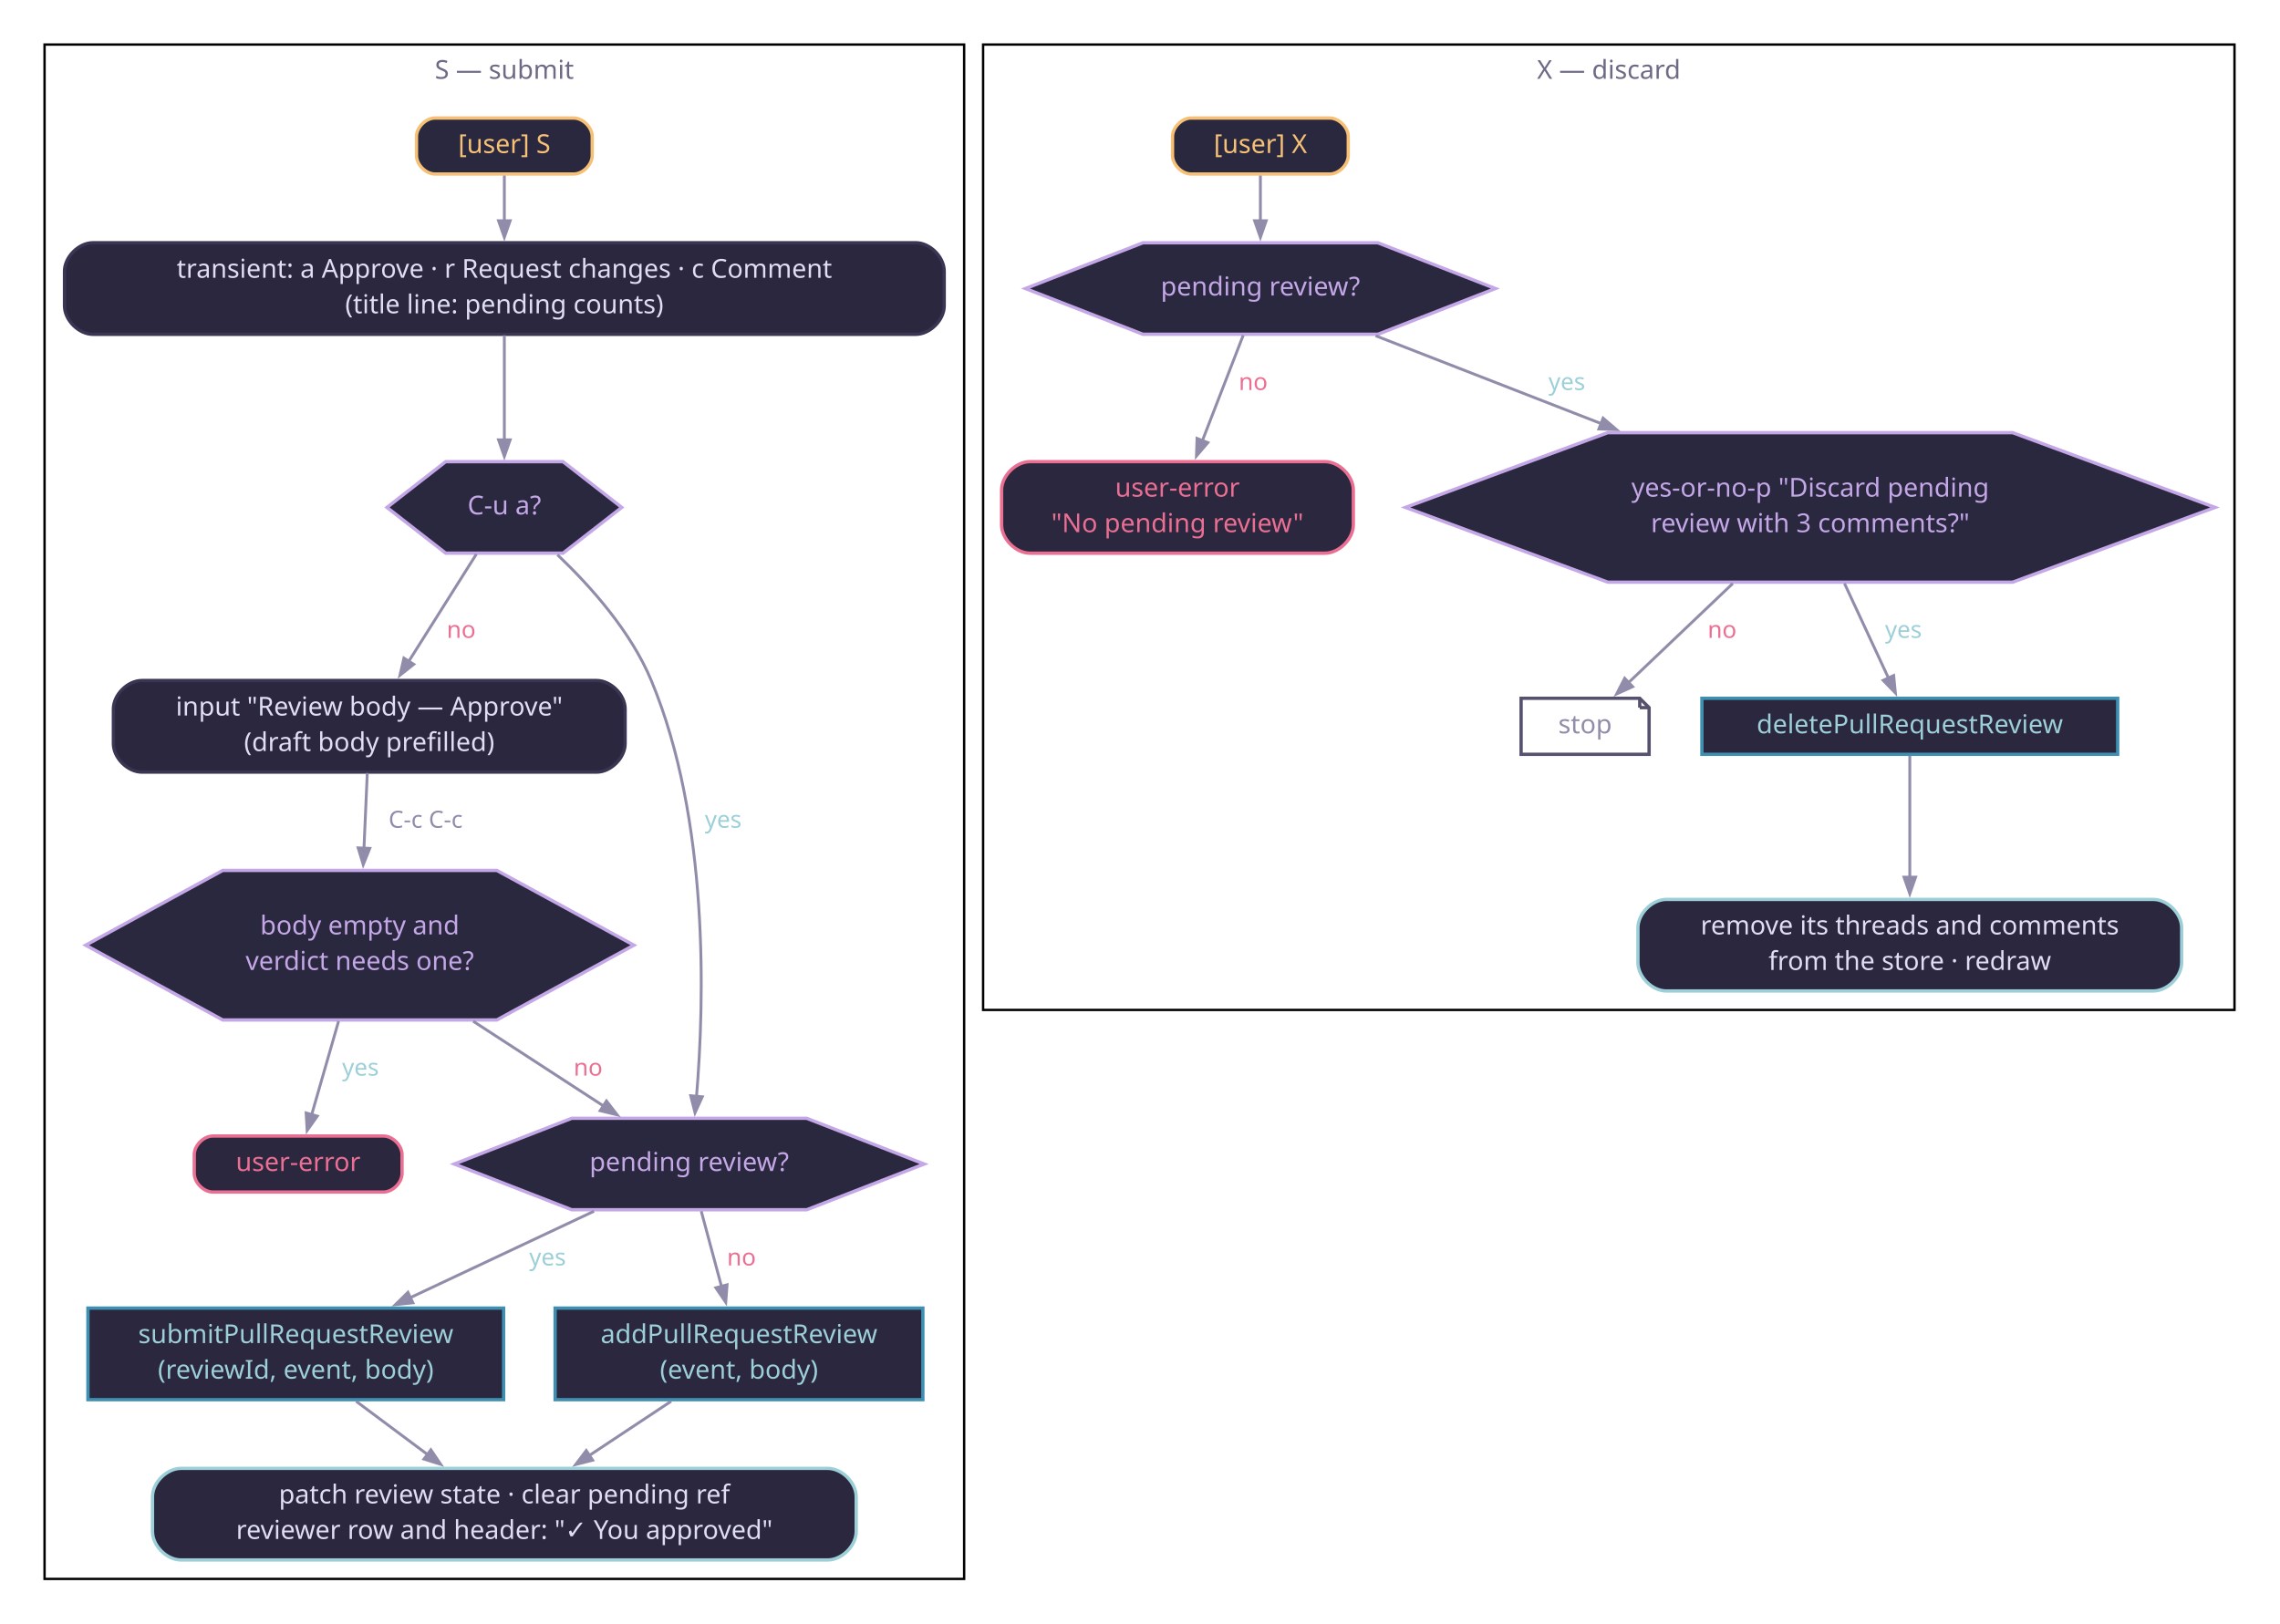
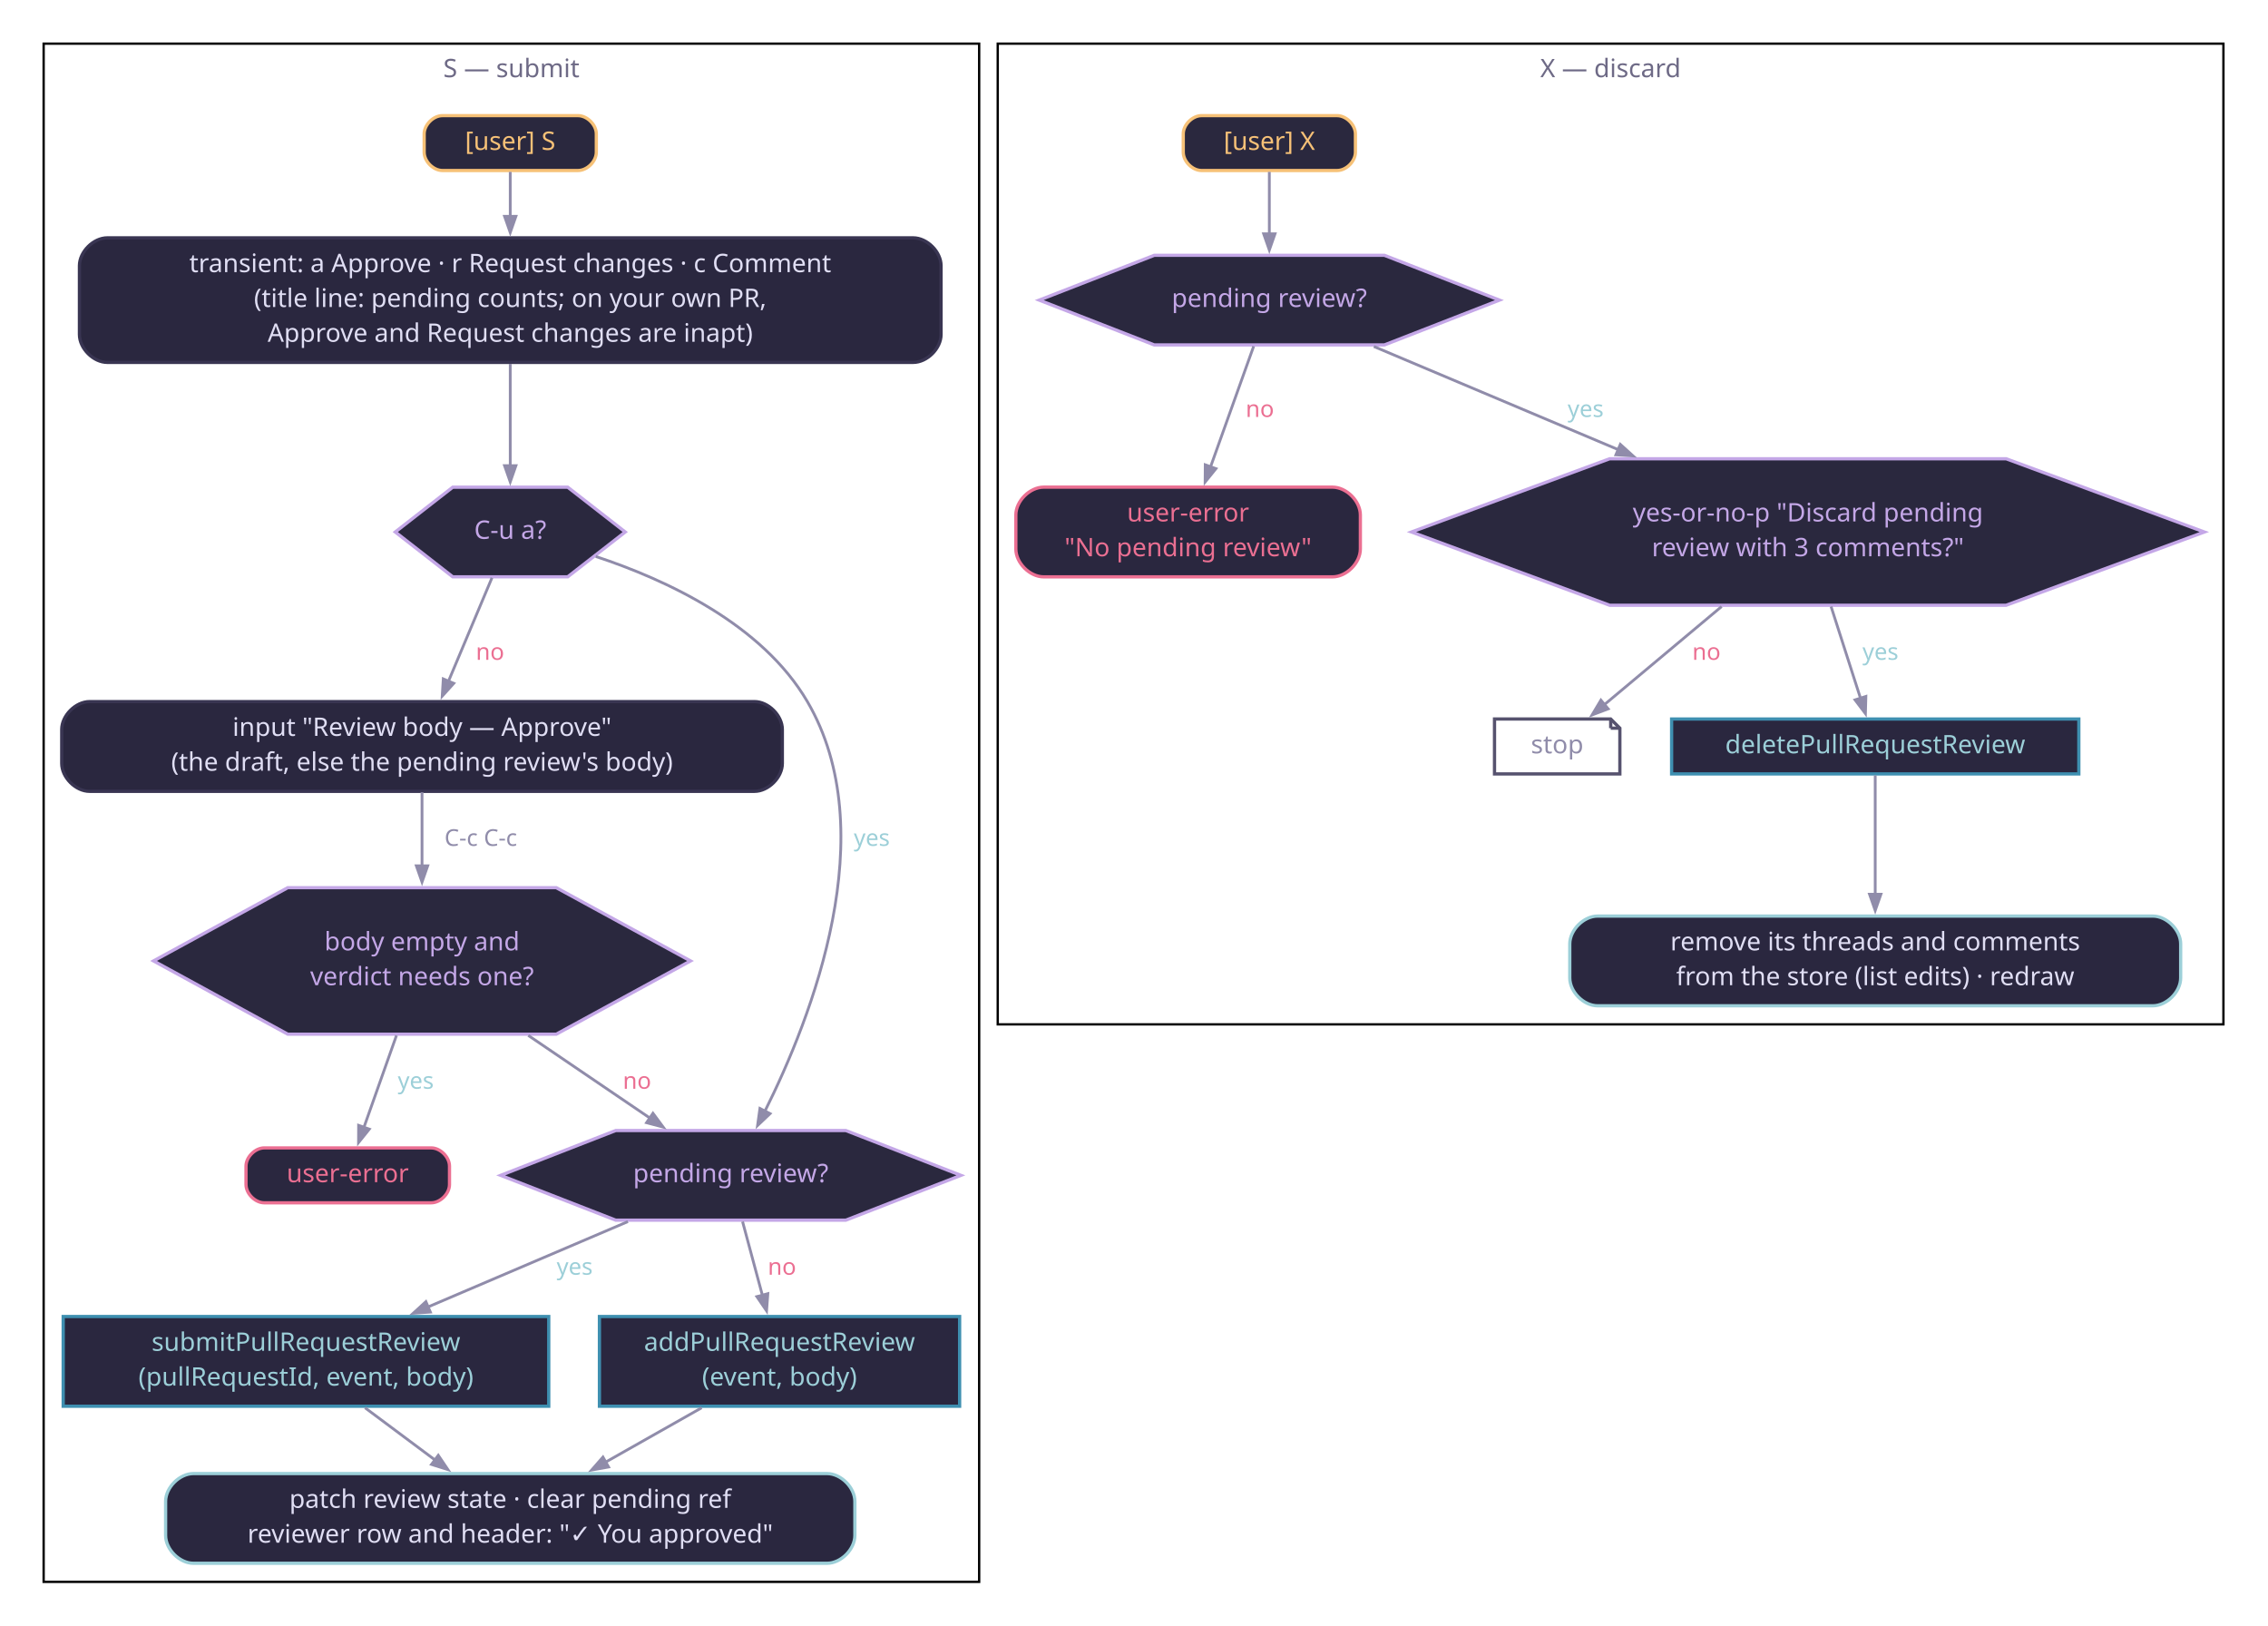
- <svg xmlns="http://www.w3.org/2000/svg" width="962pt" height="685pt" viewBox="0.00 0.00 962.00 685.00">
-   <g id="F09-graph0" class="graph" transform="scale(1 1) rotate(0) translate(10.8 674.3)">
+ <svg xmlns="http://www.w3.org/2000/svg" width="977pt" height="700pt" viewBox="0.00 0.00 977.00 700.00">
+   <g id="F09-graph0" class="graph" transform="scale(1 1) rotate(0) translate(10.8 689.3)">
    <g id="F09-clust1" class="cluster">
-       <polygon fill="none" stroke="black" points="8,-8 8,-655.5 396,-655.5 396,-8 8,-8" />
-       <text xml:space="preserve" text-anchor="middle" x="202" y="-641.05" font-family="JetBrains Mono" font-size="11.00" fill="#6e6a86">S — submit</text>
+       <polygon fill="none" stroke="black" points="8,-8 8,-670.5 411,-670.5 411,-8 8,-8" />
+       <text xml:space="preserve" text-anchor="middle" x="209.5" y="-656.05" font-family="JetBrains Mono" font-size="11.00" fill="#6e6a86">S — submit</text>
    </g>
    <g id="F09-clust2" class="cluster">
-       <polygon fill="none" stroke="black" points="404,-248.11 404,-655.5 932,-655.5 932,-248.11 404,-248.11" />
-       <text xml:space="preserve" text-anchor="middle" x="668" y="-641.05" font-family="JetBrains Mono" font-size="11.00" fill="#6e6a86">X — discard</text>
+       <polygon fill="none" stroke="black" points="419,-248.11 419,-670.5 947,-670.5 947,-248.11 419,-248.11" />
+       <text xml:space="preserve" text-anchor="middle" x="683" y="-656.05" font-family="JetBrains Mono" font-size="11.00" fill="#6e6a86">X — discard</text>
    </g>
    <g id="F09-node1" class="node user">
-       <path fill="#2a283e" stroke="#f6c177" stroke-width="1.4" d="M231.2,-624.5C231.2,-624.5 172.8,-624.5 172.8,-624.5 168.86,-624.5 164.92,-620.56 164.92,-616.62 164.92,-616.62 164.92,-608.74 164.92,-608.74 164.92,-604.8 168.86,-600.86 172.8,-600.86 172.8,-600.86 231.2,-600.86 231.2,-600.86 235.14,-600.86 239.08,-604.8 239.08,-608.74 239.08,-608.74 239.08,-616.62 239.08,-616.62 239.08,-620.56 235.14,-624.5 231.2,-624.5" />
-       <text xml:space="preserve" text-anchor="middle" x="202" y="-609.73" font-family="JetBrains Mono" font-size="11.00" fill="#f6c177">[user] S</text>
+       <path fill="#2a283e" stroke="#f6c177" stroke-width="1.4" d="M238.2,-639.5C238.2,-639.5 179.8,-639.5 179.8,-639.5 175.86,-639.5 171.92,-635.56 171.92,-631.62 171.92,-631.62 171.92,-623.74 171.92,-623.74 171.92,-619.8 175.86,-615.86 179.8,-615.86 179.8,-615.86 238.2,-615.86 238.2,-615.86 242.14,-615.86 246.08,-619.8 246.08,-623.74 246.08,-623.74 246.08,-631.62 246.08,-631.62 246.08,-635.56 242.14,-639.5 238.2,-639.5" />
+       <text xml:space="preserve" text-anchor="middle" x="209" y="-624.73" font-family="JetBrains Mono" font-size="11.00" fill="#f6c177">[user] S</text>
    </g>
    <g id="F09-node2" class="node act">
-       <path fill="#2a273f" stroke="#393552" stroke-width="1.4" d="M375.58,-571.86C375.58,-571.86 28.42,-571.86 28.42,-571.86 22.42,-571.86 16.42,-565.86 16.42,-559.86 16.42,-559.86 16.42,-545.22 16.42,-545.22 16.42,-539.22 22.42,-533.22 28.42,-533.22 28.42,-533.22 375.58,-533.22 375.58,-533.22 381.58,-533.22 387.58,-539.22 387.58,-545.22 387.58,-545.22 387.58,-559.86 387.58,-559.86 387.58,-565.86 381.58,-571.86 375.58,-571.86" />
-       <text xml:space="preserve" text-anchor="middle" x="202" y="-557.09" font-family="JetBrains Mono" font-size="11.00" fill="#e0def4">transient: a Approve · r Request changes · c Comment</text>
-       <text xml:space="preserve" text-anchor="middle" x="202" y="-542.09" font-family="JetBrains Mono" font-size="11.00" fill="#e0def4">(title line: pending counts)</text>
+       <path fill="#2a273f" stroke="#393552" stroke-width="1.4" d="M382.58,-586.86C382.58,-586.86 35.42,-586.86 35.42,-586.86 29.42,-586.86 23.42,-580.86 23.42,-574.86 23.42,-574.86 23.42,-545.22 23.42,-545.22 23.42,-539.22 29.42,-533.22 35.42,-533.22 35.42,-533.22 382.58,-533.22 382.58,-533.22 388.58,-533.22 394.58,-539.22 394.58,-545.22 394.58,-545.22 394.58,-574.86 394.58,-574.86 394.58,-580.86 388.58,-586.86 382.58,-586.86" />
+       <text xml:space="preserve" text-anchor="middle" x="209" y="-572.09" font-family="JetBrains Mono" font-size="11.00" fill="#e0def4">transient: a Approve · r Request changes · c Comment</text>
+       <text xml:space="preserve" text-anchor="middle" x="209" y="-557.09" font-family="JetBrains Mono" font-size="11.00" fill="#e0def4">(title line: pending counts; on your own PR,</text>
+       <text xml:space="preserve" text-anchor="middle" x="209" y="-542.09" font-family="JetBrains Mono" font-size="11.00" fill="#e0def4">Approve and Request changes are inapt)</text>
    </g>
    <g id="F09-edge1" class="edge">
-       <path fill="none" stroke="#908caa" stroke-width="1.2" d="M202,-600.2C202,-594.61 202,-587.64 202,-580.8" />
-       <polygon fill="#908caa" stroke="#908caa" stroke-width="1.2" points="204.45,-581.14 202,-574.14 199.55,-581.14 204.45,-581.14" />
+       <path fill="none" stroke="#908caa" stroke-width="1.2" d="M209,-615.25C209,-609.82 209,-603.02 209,-596.08" />
+       <polygon fill="#908caa" stroke="#908caa" stroke-width="1.2" points="211.45,-596.14 209,-589.14 206.55,-596.14 211.45,-596.14" />
    </g>
    <g id="F09-node3" class="node dec">
-       <polygon fill="#2a283e" stroke="#c4a7e7" stroke-width="1.4" points="251.53,-460.17 226.76,-479.47 177.24,-479.47 152.47,-460.17 177.24,-440.87 226.76,-440.87 251.53,-460.17" />
-       <text xml:space="preserve" text-anchor="middle" x="202" y="-457.22" font-family="JetBrains Mono" font-size="11.00" fill="#c4a7e7">C-u a?</text>
+       <polygon fill="#2a283e" stroke="#c4a7e7" stroke-width="1.4" points="258.53,-460.17 233.76,-479.47 184.24,-479.47 159.47,-460.17 184.24,-440.87 233.76,-440.87 258.53,-460.17" />
+       <text xml:space="preserve" text-anchor="middle" x="209" y="-457.22" font-family="JetBrains Mono" font-size="11.00" fill="#c4a7e7">C-u a?</text>
    </g>
    <g id="F09-edge2" class="edge">
-       <path fill="none" stroke="#908caa" stroke-width="1.2" d="M202,-532.82C202,-519.97 202,-502.73 202,-488.37" />
-       <polygon fill="#908caa" stroke="#908caa" stroke-width="1.2" points="204.45,-488.69 202,-481.69 199.55,-488.69 204.45,-488.69" />
+       <path fill="none" stroke="#908caa" stroke-width="1.2" d="M209,-532.56C209,-518.9 209,-502.27 209,-488.5" />
+       <polygon fill="#908caa" stroke="#908caa" stroke-width="1.2" points="211.45,-488.74 209,-481.74 206.55,-488.74 211.45,-488.74" />
    </g>
    <g id="F09-node4" class="node act">
-       <path fill="#2a273f" stroke="#393552" stroke-width="1.4" d="M240.95,-387.12C240.95,-387.12 49.05,-387.12 49.05,-387.12 43.05,-387.12 37.05,-381.12 37.05,-375.12 37.05,-375.12 37.05,-360.48 37.05,-360.48 37.05,-354.48 43.05,-348.48 49.05,-348.48 49.05,-348.48 240.95,-348.48 240.95,-348.48 246.95,-348.48 252.95,-354.48 252.95,-360.48 252.95,-360.48 252.95,-375.12 252.95,-375.12 252.95,-381.12 246.95,-387.12 240.95,-387.12" />
-       <text xml:space="preserve" text-anchor="middle" x="145" y="-372.35" font-family="JetBrains Mono" font-size="11.00" fill="#e0def4">input "Review body — Approve"</text>
-       <text xml:space="preserve" text-anchor="middle" x="145" y="-357.35" font-family="JetBrains Mono" font-size="11.00" fill="#e0def4">(draft body prefilled)</text>
+       <path fill="#2a273f" stroke="#393552" stroke-width="1.4" d="M314.21,-387.12C314.21,-387.12 27.79,-387.12 27.79,-387.12 21.79,-387.12 15.79,-381.12 15.79,-375.12 15.79,-375.12 15.79,-360.48 15.79,-360.48 15.79,-354.48 21.79,-348.48 27.79,-348.48 27.79,-348.48 314.21,-348.48 314.21,-348.48 320.21,-348.48 326.21,-354.48 326.21,-360.48 326.21,-360.48 326.21,-375.12 326.21,-375.12 326.21,-381.12 320.21,-387.12 314.21,-387.12" />
+       <text xml:space="preserve" text-anchor="middle" x="171" y="-372.35" font-family="JetBrains Mono" font-size="11.00" fill="#e0def4">input "Review body — Approve"</text>
+       <text xml:space="preserve" text-anchor="middle" x="171" y="-357.35" font-family="JetBrains Mono" font-size="11.00" fill="#e0def4">(the draft, else the pending review's body)</text>
    </g>
    <g id="F09-edge4" class="edge no">
-       <path fill="none" stroke="#908caa" stroke-width="1.2" d="M190.19,-440.45C181.91,-427.33 170.74,-409.61 161.58,-395.08" />
-       <polygon fill="#908caa" stroke="#908caa" stroke-width="1.2" points="163.77,-393.96 157.96,-389.35 159.62,-396.58 163.77,-393.96" />
-       <text xml:space="preserve" text-anchor="middle" x="182.5" y="-405.12" font-family="JetBrains Mono" font-size="10.00" fill="#eb6f92"> no</text>
+       <path fill="none" stroke="#908caa" stroke-width="1.2" d="M201.13,-440.45C195.71,-427.57 188.43,-410.26 182.39,-395.89" />
+       <polygon fill="#908caa" stroke="#908caa" stroke-width="1.2" points="184.67,-394.99 179.7,-389.49 180.15,-396.89 184.67,-394.99" />
+       <text xml:space="preserve" text-anchor="middle" x="199" y="-405.12" font-family="JetBrains Mono" font-size="10.00" fill="#eb6f92"> no</text>
    </g>
    <g id="F09-node7" class="node dec">
-       <polygon fill="#2a283e" stroke="#c4a7e7" stroke-width="1.4" points="379.13,-183.08 329.57,-202.38 230.43,-202.38 180.87,-183.08 230.43,-163.78 329.57,-163.78 379.13,-183.08" />
-       <text xml:space="preserve" text-anchor="middle" x="280" y="-180.13" font-family="JetBrains Mono" font-size="11.00" fill="#c4a7e7">pending review?</text>
+       <polygon fill="#2a283e" stroke="#c4a7e7" stroke-width="1.4" points="403.13,-183.08 353.57,-202.38 254.43,-202.38 204.87,-183.08 254.43,-163.78 353.57,-163.78 403.13,-183.08" />
+       <text xml:space="preserve" text-anchor="middle" x="304" y="-180.13" font-family="JetBrains Mono" font-size="11.00" fill="#c4a7e7">pending review?</text>
    </g>
    <g id="F09-edge3" class="edge yes">
-       <path fill="none" stroke="#908caa" stroke-width="1.2" d="M224.41,-440.18C238.41,-426.88 255.37,-407.84 264,-387.12 288.47,-328.37 286.44,-251.87 283.08,-211.62" />
-       <polygon fill="#908caa" stroke="#908caa" stroke-width="1.2" points="285.52,-211.45 282.45,-204.71 280.64,-211.9 285.52,-211.45" />
-       <text xml:space="preserve" text-anchor="middle" x="293.04" y="-324.98" font-family="JetBrains Mono" font-size="10.00" fill="#9ccfd8"> yes</text>
+       <path fill="none" stroke="#908caa" stroke-width="1.2" d="M245.83,-449.63C276.25,-439.58 317.5,-420.47 337,-387.12 369.95,-330.76 339.01,-251.35 318.63,-210.56" />
+       <polygon fill="#908caa" stroke="#908caa" stroke-width="1.2" points="320.92,-209.66 315.54,-204.55 316.56,-211.89 320.92,-209.66" />
+       <text xml:space="preserve" text-anchor="middle" x="363.45" y="-324.98" font-family="JetBrains Mono" font-size="10.00" fill="#9ccfd8"> yes</text>
    </g>
    <g id="F09-node5" class="node dec">
-       <polygon fill="#2a283e" stroke="#c4a7e7" stroke-width="1.4" points="256.66,-275.43 198.83,-306.98 83.17,-306.98 25.34,-275.43 83.17,-243.88 198.83,-243.88 256.66,-275.43" />
-       <text xml:space="preserve" text-anchor="middle" x="141" y="-279.98" font-family="JetBrains Mono" font-size="11.00" fill="#c4a7e7">body empty and</text>
-       <text xml:space="preserve" text-anchor="middle" x="141" y="-264.98" font-family="JetBrains Mono" font-size="11.00" fill="#c4a7e7">verdict needs one?</text>
+       <polygon fill="#2a283e" stroke="#c4a7e7" stroke-width="1.4" points="286.66,-275.43 228.83,-306.98 113.17,-306.98 55.34,-275.43 113.17,-243.88 228.83,-243.88 286.66,-275.43" />
+       <text xml:space="preserve" text-anchor="middle" x="171" y="-279.98" font-family="JetBrains Mono" font-size="11.00" fill="#c4a7e7">body empty and</text>
+       <text xml:space="preserve" text-anchor="middle" x="171" y="-264.98" font-family="JetBrains Mono" font-size="11.00" fill="#c4a7e7">verdict needs one?</text>
    </g>
    <g id="F09-edge5" class="edge">
-       <path fill="none" stroke="#908caa" stroke-width="1.2" d="M144.17,-348.08C143.76,-338.86 143.25,-327.37 142.77,-316.31" />
-       <polygon fill="#908caa" stroke="#908caa" stroke-width="1.2" points="145.22,-316.29 142.46,-309.4 140.32,-316.5 145.22,-316.29" />
-       <text xml:space="preserve" text-anchor="middle" x="167.48" y="-324.98" font-family="JetBrains Mono" font-size="10.00" fill="#908caa"> C-c C-c</text>
+       <path fill="none" stroke="#908caa" stroke-width="1.2" d="M171,-348.08C171,-338.86 171,-327.37 171,-316.31" />
+       <polygon fill="#908caa" stroke="#908caa" stroke-width="1.2" points="173.45,-316.4 171,-309.4 168.55,-316.4 173.45,-316.4" />
+       <text xml:space="preserve" text-anchor="middle" x="195" y="-324.98" font-family="JetBrains Mono" font-size="10.00" fill="#908caa"> C-c C-c</text>
    </g>
    <g id="F09-node6" class="node err">
-       <path fill="#2a273f" stroke="#eb6f92" stroke-width="1.4" d="M150.95,-194.9C150.95,-194.9 79.05,-194.9 79.05,-194.9 75.11,-194.9 71.17,-190.96 71.17,-187.02 71.17,-187.02 71.17,-179.14 71.17,-179.14 71.17,-175.2 75.11,-171.26 79.05,-171.26 79.05,-171.26 150.95,-171.26 150.95,-171.26 154.89,-171.26 158.83,-175.2 158.83,-179.14 158.83,-179.14 158.83,-187.02 158.83,-187.02 158.83,-190.96 154.89,-194.9 150.95,-194.9" />
-       <text xml:space="preserve" text-anchor="middle" x="115" y="-180.13" font-family="JetBrains Mono" font-size="11.00" fill="#eb6f92">user-error</text>
+       <path fill="#2a273f" stroke="#eb6f92" stroke-width="1.4" d="M174.95,-194.9C174.95,-194.9 103.05,-194.9 103.05,-194.9 99.11,-194.9 95.17,-190.96 95.17,-187.02 95.17,-187.02 95.17,-179.14 95.17,-179.14 95.17,-175.2 99.11,-171.26 103.05,-171.26 103.05,-171.26 174.95,-171.26 174.95,-171.26 178.89,-171.26 182.83,-175.2 182.83,-179.14 182.83,-179.14 182.83,-187.02 182.83,-187.02 182.83,-190.96 178.89,-194.9 174.95,-194.9" />
+       <text xml:space="preserve" text-anchor="middle" x="139" y="-180.13" font-family="JetBrains Mono" font-size="11.00" fill="#eb6f92">user-error</text>
    </g>
    <g id="F09-edge6" class="edge yes">
-       <path fill="none" stroke="#908caa" stroke-width="1.2" d="M132.05,-243.34C128.3,-230.29 124.04,-215.5 120.72,-203.96" />
-       <polygon fill="#908caa" stroke="#908caa" stroke-width="1.2" points="123.08,-203.29 118.79,-197.24 118.37,-204.64 123.08,-203.29" />
-       <text xml:space="preserve" text-anchor="middle" x="140" y="-220.38" font-family="JetBrains Mono" font-size="10.00" fill="#9ccfd8"> yes</text>
+       <path fill="none" stroke="#908caa" stroke-width="1.2" d="M159.99,-243.34C155.32,-230.16 150.02,-215.2 145.92,-203.61" />
+       <polygon fill="#908caa" stroke="#908caa" stroke-width="1.2" points="148.29,-202.99 143.65,-197.21 143.68,-204.62 148.29,-202.99" />
+       <text xml:space="preserve" text-anchor="middle" x="167" y="-220.38" font-family="JetBrains Mono" font-size="10.00" fill="#9ccfd8"> yes</text>
    </g>
    <g id="F09-edge7" class="edge no">
-       <path fill="none" stroke="#908caa" stroke-width="1.2" d="M188.84,-243.34C206.98,-231.55 227.31,-218.33 244.15,-207.38" />
-       <polygon fill="#908caa" stroke="#908caa" stroke-width="1.2" points="245.09,-209.7 249.62,-203.83 242.42,-205.59 245.09,-209.7" />
-       <text xml:space="preserve" text-anchor="middle" x="236.04" y="-220.38" font-family="JetBrains Mono" font-size="10.00" fill="#eb6f92"> no</text>
+       <path fill="none" stroke="#908caa" stroke-width="1.2" d="M216.77,-243.34C233.97,-231.65 253.23,-218.57 269.27,-207.68" />
+       <polygon fill="#908caa" stroke="#908caa" stroke-width="1.2" points="270.48,-209.82 274.89,-203.86 267.72,-205.76 270.48,-209.82" />
+       <text xml:space="preserve" text-anchor="middle" x="262.32" y="-220.38" font-family="JetBrains Mono" font-size="10.00" fill="#eb6f92"> no</text>
    </g>
    <g id="F09-node8" class="node api">
-       <polygon fill="#2a273f" stroke="#3e8fb0" stroke-width="1.4" points="201.7,-122.28 26.3,-122.28 26.3,-83.64 201.7,-83.64 201.7,-122.28" />
-       <text xml:space="preserve" text-anchor="middle" x="114" y="-107.51" font-family="JetBrains Mono" font-size="11.00" fill="#9ccfd8">submitPullRequestReview</text>
-       <text xml:space="preserve" text-anchor="middle" x="114" y="-92.51" font-family="JetBrains Mono" font-size="11.00" fill="#9ccfd8">(reviewId, event, body)</text>
+       <polygon fill="#2a273f" stroke="#3e8fb0" stroke-width="1.4" points="225.58,-122.28 16.42,-122.28 16.42,-83.64 225.58,-83.64 225.58,-122.28" />
+       <text xml:space="preserve" text-anchor="middle" x="121" y="-107.51" font-family="JetBrains Mono" font-size="11.00" fill="#9ccfd8">submitPullRequestReview</text>
+       <text xml:space="preserve" text-anchor="middle" x="121" y="-92.51" font-family="JetBrains Mono" font-size="11.00" fill="#9ccfd8">(pullRequestId, event, body)</text>
    </g>
    <g id="F09-edge8" class="edge yes">
-       <path fill="none" stroke="#908caa" stroke-width="1.2" d="M239.82,-163.17C216.44,-152.17 186.82,-138.23 162.2,-126.64" />
-       <polygon fill="#908caa" stroke="#908caa" stroke-width="1.2" points="163.41,-124.51 156.03,-123.74 161.32,-128.94 163.41,-124.51" />
-       <text xml:space="preserve" text-anchor="middle" x="218.94" y="-140.28" font-family="JetBrains Mono" font-size="10.00" fill="#9ccfd8"> yes</text>
+       <path fill="none" stroke="#908caa" stroke-width="1.2" d="M259.7,-163.17C233.71,-152.07 200.71,-137.99 173.43,-126.34" />
+       <polygon fill="#908caa" stroke="#908caa" stroke-width="1.2" points="174.6,-124.18 167.2,-123.68 172.67,-128.68 174.6,-124.18" />
+       <text xml:space="preserve" text-anchor="middle" x="235.46" y="-140.28" font-family="JetBrains Mono" font-size="10.00" fill="#9ccfd8"> yes</text>
    </g>
    <g id="F09-node9" class="node api">
-       <polygon fill="#2a273f" stroke="#3e8fb0" stroke-width="1.4" points="378.58,-122.28 223.42,-122.28 223.42,-83.64 378.58,-83.64 378.58,-122.28" />
-       <text xml:space="preserve" text-anchor="middle" x="301" y="-107.51" font-family="JetBrains Mono" font-size="11.00" fill="#9ccfd8">addPullRequestReview</text>
-       <text xml:space="preserve" text-anchor="middle" x="301" y="-92.51" font-family="JetBrains Mono" font-size="11.00" fill="#9ccfd8">(event, body)</text>
+       <polygon fill="#2a273f" stroke="#3e8fb0" stroke-width="1.4" points="402.58,-122.28 247.42,-122.28 247.42,-83.64 402.58,-83.64 402.58,-122.28" />
+       <text xml:space="preserve" text-anchor="middle" x="325" y="-107.51" font-family="JetBrains Mono" font-size="11.00" fill="#9ccfd8">addPullRequestReview</text>
+       <text xml:space="preserve" text-anchor="middle" x="325" y="-92.51" font-family="JetBrains Mono" font-size="11.00" fill="#9ccfd8">(event, body)</text>
    </g>
    <g id="F09-edge9" class="edge no">
-       <path fill="none" stroke="#908caa" stroke-width="1.2" d="M285.08,-163.17C287.64,-153.65 290.8,-141.92 293.62,-131.42" />
-       <polygon fill="#908caa" stroke="#908caa" stroke-width="1.2" points="295.97,-132.12 295.42,-124.72 291.24,-130.85 295.97,-132.12" />
-       <text xml:space="preserve" text-anchor="middle" x="300.76" y="-140.28" font-family="JetBrains Mono" font-size="10.00" fill="#eb6f92"> no</text>
+       <path fill="none" stroke="#908caa" stroke-width="1.2" d="M309.08,-163.17C311.64,-153.65 314.8,-141.92 317.62,-131.42" />
+       <polygon fill="#908caa" stroke="#908caa" stroke-width="1.2" points="319.97,-132.12 319.42,-124.72 315.24,-130.85 319.97,-132.12" />
+       <text xml:space="preserve" text-anchor="middle" x="324.76" y="-140.28" font-family="JetBrains Mono" font-size="10.00" fill="#eb6f92"> no</text>
    </g>
    <g id="F09-node10" class="node ok">
-       <path fill="#2a273f" stroke="#9ccfd8" stroke-width="1.4" d="M338.46,-54.64C338.46,-54.64 65.54,-54.64 65.54,-54.64 59.54,-54.64 53.54,-48.64 53.54,-42.64 53.54,-42.64 53.54,-28 53.54,-28 53.54,-22 59.54,-16 65.54,-16 65.54,-16 338.46,-16 338.46,-16 344.46,-16 350.46,-22 350.46,-28 350.46,-28 350.46,-42.64 350.46,-42.64 350.46,-48.64 344.46,-54.64 338.46,-54.64" />
-       <text xml:space="preserve" text-anchor="middle" x="202" y="-39.87" font-family="JetBrains Mono" font-size="11.00" fill="#e0def4">patch review state · clear pending ref</text>
-       <text xml:space="preserve" text-anchor="middle" x="202" y="-24.87" font-family="JetBrains Mono" font-size="11.00" fill="#e0def4">reviewer row and header: "✓ You approved"</text>
+       <path fill="#2a273f" stroke="#9ccfd8" stroke-width="1.4" d="M345.46,-54.64C345.46,-54.64 72.54,-54.64 72.54,-54.64 66.54,-54.64 60.54,-48.64 60.54,-42.64 60.54,-42.64 60.54,-28 60.54,-28 60.54,-22 66.54,-16 72.54,-16 72.54,-16 345.46,-16 345.46,-16 351.46,-16 357.46,-22 357.46,-28 357.46,-28 357.46,-42.64 357.46,-42.64 357.46,-48.64 351.46,-54.64 345.46,-54.64" />
+       <text xml:space="preserve" text-anchor="middle" x="209" y="-39.87" font-family="JetBrains Mono" font-size="11.00" fill="#e0def4">patch review state · clear pending ref</text>
+       <text xml:space="preserve" text-anchor="middle" x="209" y="-24.87" font-family="JetBrains Mono" font-size="11.00" fill="#e0def4">reviewer row and header: "✓ You approved"</text>
    </g>
    <g id="F09-edge10" class="edge">
-       <path fill="none" stroke="#908caa" stroke-width="1.2" d="M139.45,-82.97C148.85,-75.97 159.62,-67.93 169.55,-60.52" />
-       <polygon fill="#908caa" stroke="#908caa" stroke-width="1.2" points="171,-62.5 175.15,-56.35 168.07,-58.57 171,-62.5" />
+       <path fill="none" stroke="#908caa" stroke-width="1.2" d="M146.45,-82.97C155.85,-75.97 166.62,-67.93 176.55,-60.52" />
+       <polygon fill="#908caa" stroke="#908caa" stroke-width="1.2" points="178,-62.5 182.15,-56.35 175.07,-58.57 178,-62.5" />
    </g>
    <g id="F09-edge11" class="edge">
-       <path fill="none" stroke="#908caa" stroke-width="1.2" d="M272.37,-82.97C261.59,-75.83 249.2,-67.62 237.85,-60.09" />
-       <polygon fill="#908caa" stroke="#908caa" stroke-width="1.2" points="239.27,-58.09 232.08,-56.27 236.56,-62.18 239.27,-58.09" />
+       <path fill="none" stroke="#908caa" stroke-width="1.2" d="M291.45,-82.97C278.46,-75.63 263.48,-67.15 249.87,-59.45" />
+       <polygon fill="#908caa" stroke="#908caa" stroke-width="1.2" points="251.36,-57.47 244.06,-56.16 248.94,-61.74 251.36,-57.47" />
    </g>
    <g id="F09-node11" class="node user">
-       <path fill="#2a283e" stroke="#f6c177" stroke-width="1.4" d="M550.2,-624.5C550.2,-624.5 491.8,-624.5 491.8,-624.5 487.86,-624.5 483.92,-620.56 483.92,-616.62 483.92,-616.62 483.92,-608.74 483.92,-608.74 483.92,-604.8 487.86,-600.86 491.8,-600.86 491.8,-600.86 550.2,-600.86 550.2,-600.86 554.14,-600.86 558.08,-604.8 558.08,-608.74 558.08,-608.74 558.08,-616.62 558.08,-616.62 558.08,-620.56 554.14,-624.5 550.2,-624.5" />
-       <text xml:space="preserve" text-anchor="middle" x="521" y="-609.73" font-family="JetBrains Mono" font-size="11.00" fill="#f6c177">[user] X</text>
+       <path fill="#2a283e" stroke="#f6c177" stroke-width="1.4" d="M565.2,-639.5C565.2,-639.5 506.8,-639.5 506.8,-639.5 502.86,-639.5 498.92,-635.56 498.92,-631.62 498.92,-631.62 498.92,-623.74 498.92,-623.74 498.92,-619.8 502.86,-615.86 506.8,-615.86 506.8,-615.86 565.2,-615.86 565.2,-615.86 569.14,-615.86 573.08,-619.8 573.08,-623.74 573.08,-623.74 573.08,-631.62 573.08,-631.62 573.08,-635.56 569.14,-639.5 565.2,-639.5" />
+       <text xml:space="preserve" text-anchor="middle" x="536" y="-624.73" font-family="JetBrains Mono" font-size="11.00" fill="#f6c177">[user] X</text>
    </g>
    <g id="F09-node12" class="node dec">
-       <polygon fill="#2a283e" stroke="#c4a7e7" stroke-width="1.4" points="620.13,-552.54 570.57,-571.84 471.43,-571.84 421.87,-552.54 471.43,-533.24 570.57,-533.24 620.13,-552.54" />
-       <text xml:space="preserve" text-anchor="middle" x="521" y="-549.59" font-family="JetBrains Mono" font-size="11.00" fill="#c4a7e7">pending review?</text>
+       <polygon fill="#2a283e" stroke="#c4a7e7" stroke-width="1.4" points="635.13,-560.04 585.57,-579.34 486.43,-579.34 436.87,-560.04 486.43,-540.74 585.57,-540.74 635.13,-560.04" />
+       <text xml:space="preserve" text-anchor="middle" x="536" y="-557.09" font-family="JetBrains Mono" font-size="11.00" fill="#c4a7e7">pending review?</text>
    </g>
    <g id="F09-edge12" class="edge">
-       <path fill="none" stroke="#908caa" stroke-width="1.2" d="M521,-600.2C521,-594.61 521,-587.64 521,-580.8" />
-       <polygon fill="#908caa" stroke="#908caa" stroke-width="1.2" points="523.45,-581.14 521,-574.14 518.55,-581.14 523.45,-581.14" />
+       <path fill="none" stroke="#908caa" stroke-width="1.2" d="M536,-615.25C536,-607.84 536,-597.87 536,-588.49" />
+       <polygon fill="#908caa" stroke="#908caa" stroke-width="1.2" points="538.45,-588.61 536,-581.61 533.55,-588.61 538.45,-588.61" />
    </g>
    <g id="F09-node13" class="node err">
-       <path fill="#2a273f" stroke="#eb6f92" stroke-width="1.4" d="M548.21,-479.49C548.21,-479.49 423.8,-479.49 423.8,-479.49 417.8,-479.49 411.8,-473.49 411.8,-467.49 411.8,-467.49 411.8,-452.85 411.8,-452.85 411.8,-446.85 417.8,-440.85 423.8,-440.85 423.8,-440.85 548.21,-440.85 548.21,-440.85 554.21,-440.85 560.21,-446.85 560.21,-452.85 560.21,-452.85 560.21,-467.49 560.21,-467.49 560.21,-473.49 554.21,-479.49 548.21,-479.49" />
-       <text xml:space="preserve" text-anchor="middle" x="486" y="-464.72" font-family="JetBrains Mono" font-size="11.00" fill="#eb6f92">user-error</text>
-       <text xml:space="preserve" text-anchor="middle" x="486" y="-449.72" font-family="JetBrains Mono" font-size="11.00" fill="#eb6f92">"No pending review"</text>
+       <path fill="#2a273f" stroke="#eb6f92" stroke-width="1.4" d="M563.21,-479.49C563.21,-479.49 438.8,-479.49 438.8,-479.49 432.8,-479.49 426.8,-473.49 426.8,-467.49 426.8,-467.49 426.8,-452.85 426.8,-452.85 426.8,-446.85 432.8,-440.85 438.8,-440.85 438.8,-440.85 563.21,-440.85 563.21,-440.85 569.21,-440.85 575.21,-446.85 575.21,-452.85 575.21,-452.85 575.21,-467.49 575.21,-467.49 575.21,-473.49 569.21,-479.49 563.21,-479.49" />
+       <text xml:space="preserve" text-anchor="middle" x="501" y="-464.72" font-family="JetBrains Mono" font-size="11.00" fill="#eb6f92">user-error</text>
+       <text xml:space="preserve" text-anchor="middle" x="501" y="-449.72" font-family="JetBrains Mono" font-size="11.00" fill="#eb6f92">"No pending review"</text>
    </g>
    <g id="F09-edge13" class="edge no">
-       <path fill="none" stroke="#908caa" stroke-width="1.2" d="M513.75,-532.82C508.76,-519.94 502.06,-502.63 496.49,-488.25" />
-       <polygon fill="#908caa" stroke="#908caa" stroke-width="1.2" points="498.83,-487.52 494.02,-481.88 494.26,-489.29 498.83,-487.52" />
-       <text xml:space="preserve" text-anchor="middle" x="516.66" y="-509.72" font-family="JetBrains Mono" font-size="10.00" fill="#eb6f92"> no</text>
+       <path fill="none" stroke="#908caa" stroke-width="1.2" d="M529.25,-540.17C523.97,-525.41 516.57,-504.7 510.66,-488.18" />
+       <polygon fill="#908caa" stroke="#908caa" stroke-width="1.2" points="513,-487.46 508.34,-481.69 508.39,-489.11 513,-487.46" />
+       <text xml:space="preserve" text-anchor="middle" x="530.63" y="-509.72" font-family="JetBrains Mono" font-size="10.00" fill="#eb6f92"> no</text>
    </g>
    <g id="F09-node14" class="node dec">
-       <polygon fill="#2a283e" stroke="#c4a7e7" stroke-width="1.4" points="923.78,-460.17 838.39,-491.72 667.61,-491.72 582.22,-460.17 667.61,-428.62 838.39,-428.62 923.78,-460.17" />
-       <text xml:space="preserve" text-anchor="middle" x="753" y="-464.72" font-family="JetBrains Mono" font-size="11.00" fill="#c4a7e7">yes-or-no-p "Discard pending</text>
-       <text xml:space="preserve" text-anchor="middle" x="753" y="-449.72" font-family="JetBrains Mono" font-size="11.00" fill="#c4a7e7">review with 3 comments?"</text>
+       <polygon fill="#2a283e" stroke="#c4a7e7" stroke-width="1.4" points="938.78,-460.17 853.39,-491.72 682.61,-491.72 597.22,-460.17 682.61,-428.62 853.39,-428.62 938.78,-460.17" />
+       <text xml:space="preserve" text-anchor="middle" x="768" y="-464.72" font-family="JetBrains Mono" font-size="11.00" fill="#c4a7e7">yes-or-no-p "Discard pending</text>
+       <text xml:space="preserve" text-anchor="middle" x="768" y="-449.72" font-family="JetBrains Mono" font-size="11.00" fill="#c4a7e7">review with 3 comments?"</text>
    </g>
    <g id="F09-edge14" class="edge yes">
-       <path fill="none" stroke="#908caa" stroke-width="1.2" d="M569.63,-532.6C597.2,-521.86 632.52,-508.1 664.79,-495.53" />
-       <polygon fill="#908caa" stroke="#908caa" stroke-width="1.2" points="665.6,-497.85 671.23,-493.02 663.82,-493.28 665.6,-497.85" />
-       <text xml:space="preserve" text-anchor="middle" x="649" y="-509.72" font-family="JetBrains Mono" font-size="10.00" fill="#9ccfd8"> yes</text>
+       <path fill="none" stroke="#908caa" stroke-width="1.2" d="M581.01,-540.06C610.9,-527.45 651.01,-510.52 686.42,-495.59" />
+       <polygon fill="#908caa" stroke="#908caa" stroke-width="1.2" points="687.19,-497.92 692.69,-492.94 685.29,-493.41 687.19,-497.92" />
+       <text xml:space="preserve" text-anchor="middle" x="670.96" y="-509.72" font-family="JetBrains Mono" font-size="10.00" fill="#9ccfd8"> yes</text>
    </g>
    <g id="F09-node15" class="node note">
-       <polygon fill="none" stroke="#56526e" stroke-width="1.4" points="681.06,-379.62 631,-379.62 631,-355.98 685,-355.98 685,-375.68 681.06,-379.62" />
-       <polyline fill="none" stroke="#56526e" stroke-width="1.4" points="681.06,-379.62 681.06,-375.68" />
-       <polyline fill="none" stroke="#56526e" stroke-width="1.4" points="685,-375.68 681.06,-375.68" />
-       <text xml:space="preserve" text-anchor="middle" x="658" y="-364.85" font-family="JetBrains Mono" font-size="11.00" fill="#908caa">stop</text>
+       <polygon fill="none" stroke="#56526e" stroke-width="1.4" points="683.06,-379.62 633,-379.62 633,-355.98 687,-355.98 687,-375.68 683.06,-379.62" />
+       <polyline fill="none" stroke="#56526e" stroke-width="1.4" points="683.06,-379.62 683.06,-375.68" />
+       <polyline fill="none" stroke="#56526e" stroke-width="1.4" points="687,-375.68 683.06,-375.68" />
+       <text xml:space="preserve" text-anchor="middle" x="660" y="-364.85" font-family="JetBrains Mono" font-size="11.00" fill="#908caa">stop</text>
    </g>
    <g id="F09-edge15" class="edge no">
-       <path fill="none" stroke="#908caa" stroke-width="1.2" d="M720.31,-428.07C705.5,-413.99 688.56,-397.87 676.08,-386" />
-       <polygon fill="#908caa" stroke="#908caa" stroke-width="1.2" points="678.08,-384.52 671.31,-381.47 674.7,-388.07 678.08,-384.52" />
-       <text xml:space="preserve" text-anchor="middle" x="714.5" y="-405.12" font-family="JetBrains Mono" font-size="10.00" fill="#eb6f92"> no</text>
+       <path fill="none" stroke="#908caa" stroke-width="1.2" d="M730.83,-428.07C713.84,-413.86 694.38,-397.57 680.17,-385.68" />
+       <polygon fill="#908caa" stroke="#908caa" stroke-width="1.2" points="681.97,-384 675.03,-381.38 678.83,-387.75 681.97,-384" />
+       <text xml:space="preserve" text-anchor="middle" x="723" y="-405.12" font-family="JetBrains Mono" font-size="10.00" fill="#eb6f92"> no</text>
    </g>
    <g id="F09-node16" class="node api">
-       <polygon fill="#2a273f" stroke="#3e8fb0" stroke-width="1.4" points="882.71,-379.62 707.29,-379.62 707.29,-355.98 882.71,-355.98 882.71,-379.62" />
-       <text xml:space="preserve" text-anchor="middle" x="795" y="-364.85" font-family="JetBrains Mono" font-size="11.00" fill="#9ccfd8">deletePullRequestReview</text>
+       <polygon fill="#2a273f" stroke="#3e8fb0" stroke-width="1.4" points="884.71,-379.62 709.29,-379.62 709.29,-355.98 884.71,-355.98 884.71,-379.62" />
+       <text xml:space="preserve" text-anchor="middle" x="797" y="-364.85" font-family="JetBrains Mono" font-size="11.00" fill="#9ccfd8">deletePullRequestReview</text>
    </g>
    <g id="F09-edge16" class="edge yes">
-       <path fill="none" stroke="#908caa" stroke-width="1.2" d="M767.45,-428.07C773.64,-414.76 780.67,-399.64 786.08,-388" />
-       <polygon fill="#908caa" stroke="#908caa" stroke-width="1.2" points="788.2,-389.24 788.93,-381.86 783.76,-387.18 788.2,-389.24" />
-       <text xml:space="preserve" text-anchor="middle" x="791" y="-405.12" font-family="JetBrains Mono" font-size="10.00" fill="#9ccfd8"> yes</text>
+       <path fill="none" stroke="#908caa" stroke-width="1.2" d="M777.98,-428.07C782.21,-414.89 787.01,-399.93 790.73,-388.34" />
+       <polygon fill="#908caa" stroke="#908caa" stroke-width="1.2" points="792.98,-389.36 792.78,-381.95 788.31,-387.86 792.98,-389.36" />
+       <text xml:space="preserve" text-anchor="middle" x="797.95" y="-405.12" font-family="JetBrains Mono" font-size="10.00" fill="#9ccfd8"> yes</text>
    </g>
    <g id="F09-node17" class="node ok">
-       <path fill="#2a273f" stroke="#9ccfd8" stroke-width="1.4" d="M897.71,-294.75C897.71,-294.75 692.29,-294.75 692.29,-294.75 686.29,-294.75 680.29,-288.75 680.29,-282.75 680.29,-282.75 680.29,-268.11 680.29,-268.11 680.29,-262.11 686.29,-256.11 692.29,-256.11 692.29,-256.11 897.71,-256.11 897.71,-256.11 903.71,-256.11 909.71,-262.11 909.71,-268.11 909.71,-268.11 909.71,-282.75 909.71,-282.75 909.71,-288.75 903.71,-294.75 897.71,-294.75" />
-       <text xml:space="preserve" text-anchor="middle" x="795" y="-279.98" font-family="JetBrains Mono" font-size="11.00" fill="#e0def4">remove its threads and comments</text>
-       <text xml:space="preserve" text-anchor="middle" x="795" y="-264.98" font-family="JetBrains Mono" font-size="11.00" fill="#e0def4">from the store · redraw</text>
+       <path fill="#2a273f" stroke="#9ccfd8" stroke-width="1.4" d="M916.58,-294.75C916.58,-294.75 677.42,-294.75 677.42,-294.75 671.42,-294.75 665.42,-288.75 665.42,-282.75 665.42,-282.75 665.42,-268.11 665.42,-268.11 665.42,-262.11 671.42,-256.11 677.42,-256.11 677.42,-256.11 916.58,-256.11 916.58,-256.11 922.58,-256.11 928.58,-262.11 928.58,-268.11 928.58,-268.11 928.58,-282.75 928.58,-282.75 928.58,-288.75 922.58,-294.75 916.58,-294.75" />
+       <text xml:space="preserve" text-anchor="middle" x="797" y="-279.98" font-family="JetBrains Mono" font-size="11.00" fill="#e0def4">remove its threads and comments</text>
+       <text xml:space="preserve" text-anchor="middle" x="797" y="-264.98" font-family="JetBrains Mono" font-size="11.00" fill="#e0def4">from the store (list edits) · redraw</text>
    </g>
    <g id="F09-edge17" class="edge">
-       <path fill="none" stroke="#908caa" stroke-width="1.2" d="M795,-355.36C795,-342.5 795,-321.16 795,-303.91" />
-       <polygon fill="#908caa" stroke="#908caa" stroke-width="1.2" points="797.45,-304.15 795,-297.15 792.55,-304.15 797.45,-304.15" />
+       <path fill="none" stroke="#908caa" stroke-width="1.2" d="M797,-355.36C797,-342.5 797,-321.16 797,-303.91" />
+       <polygon fill="#908caa" stroke="#908caa" stroke-width="1.2" points="799.45,-304.15 797,-297.15 794.55,-304.15 799.45,-304.15" />
    </g>
  </g>
</svg>
